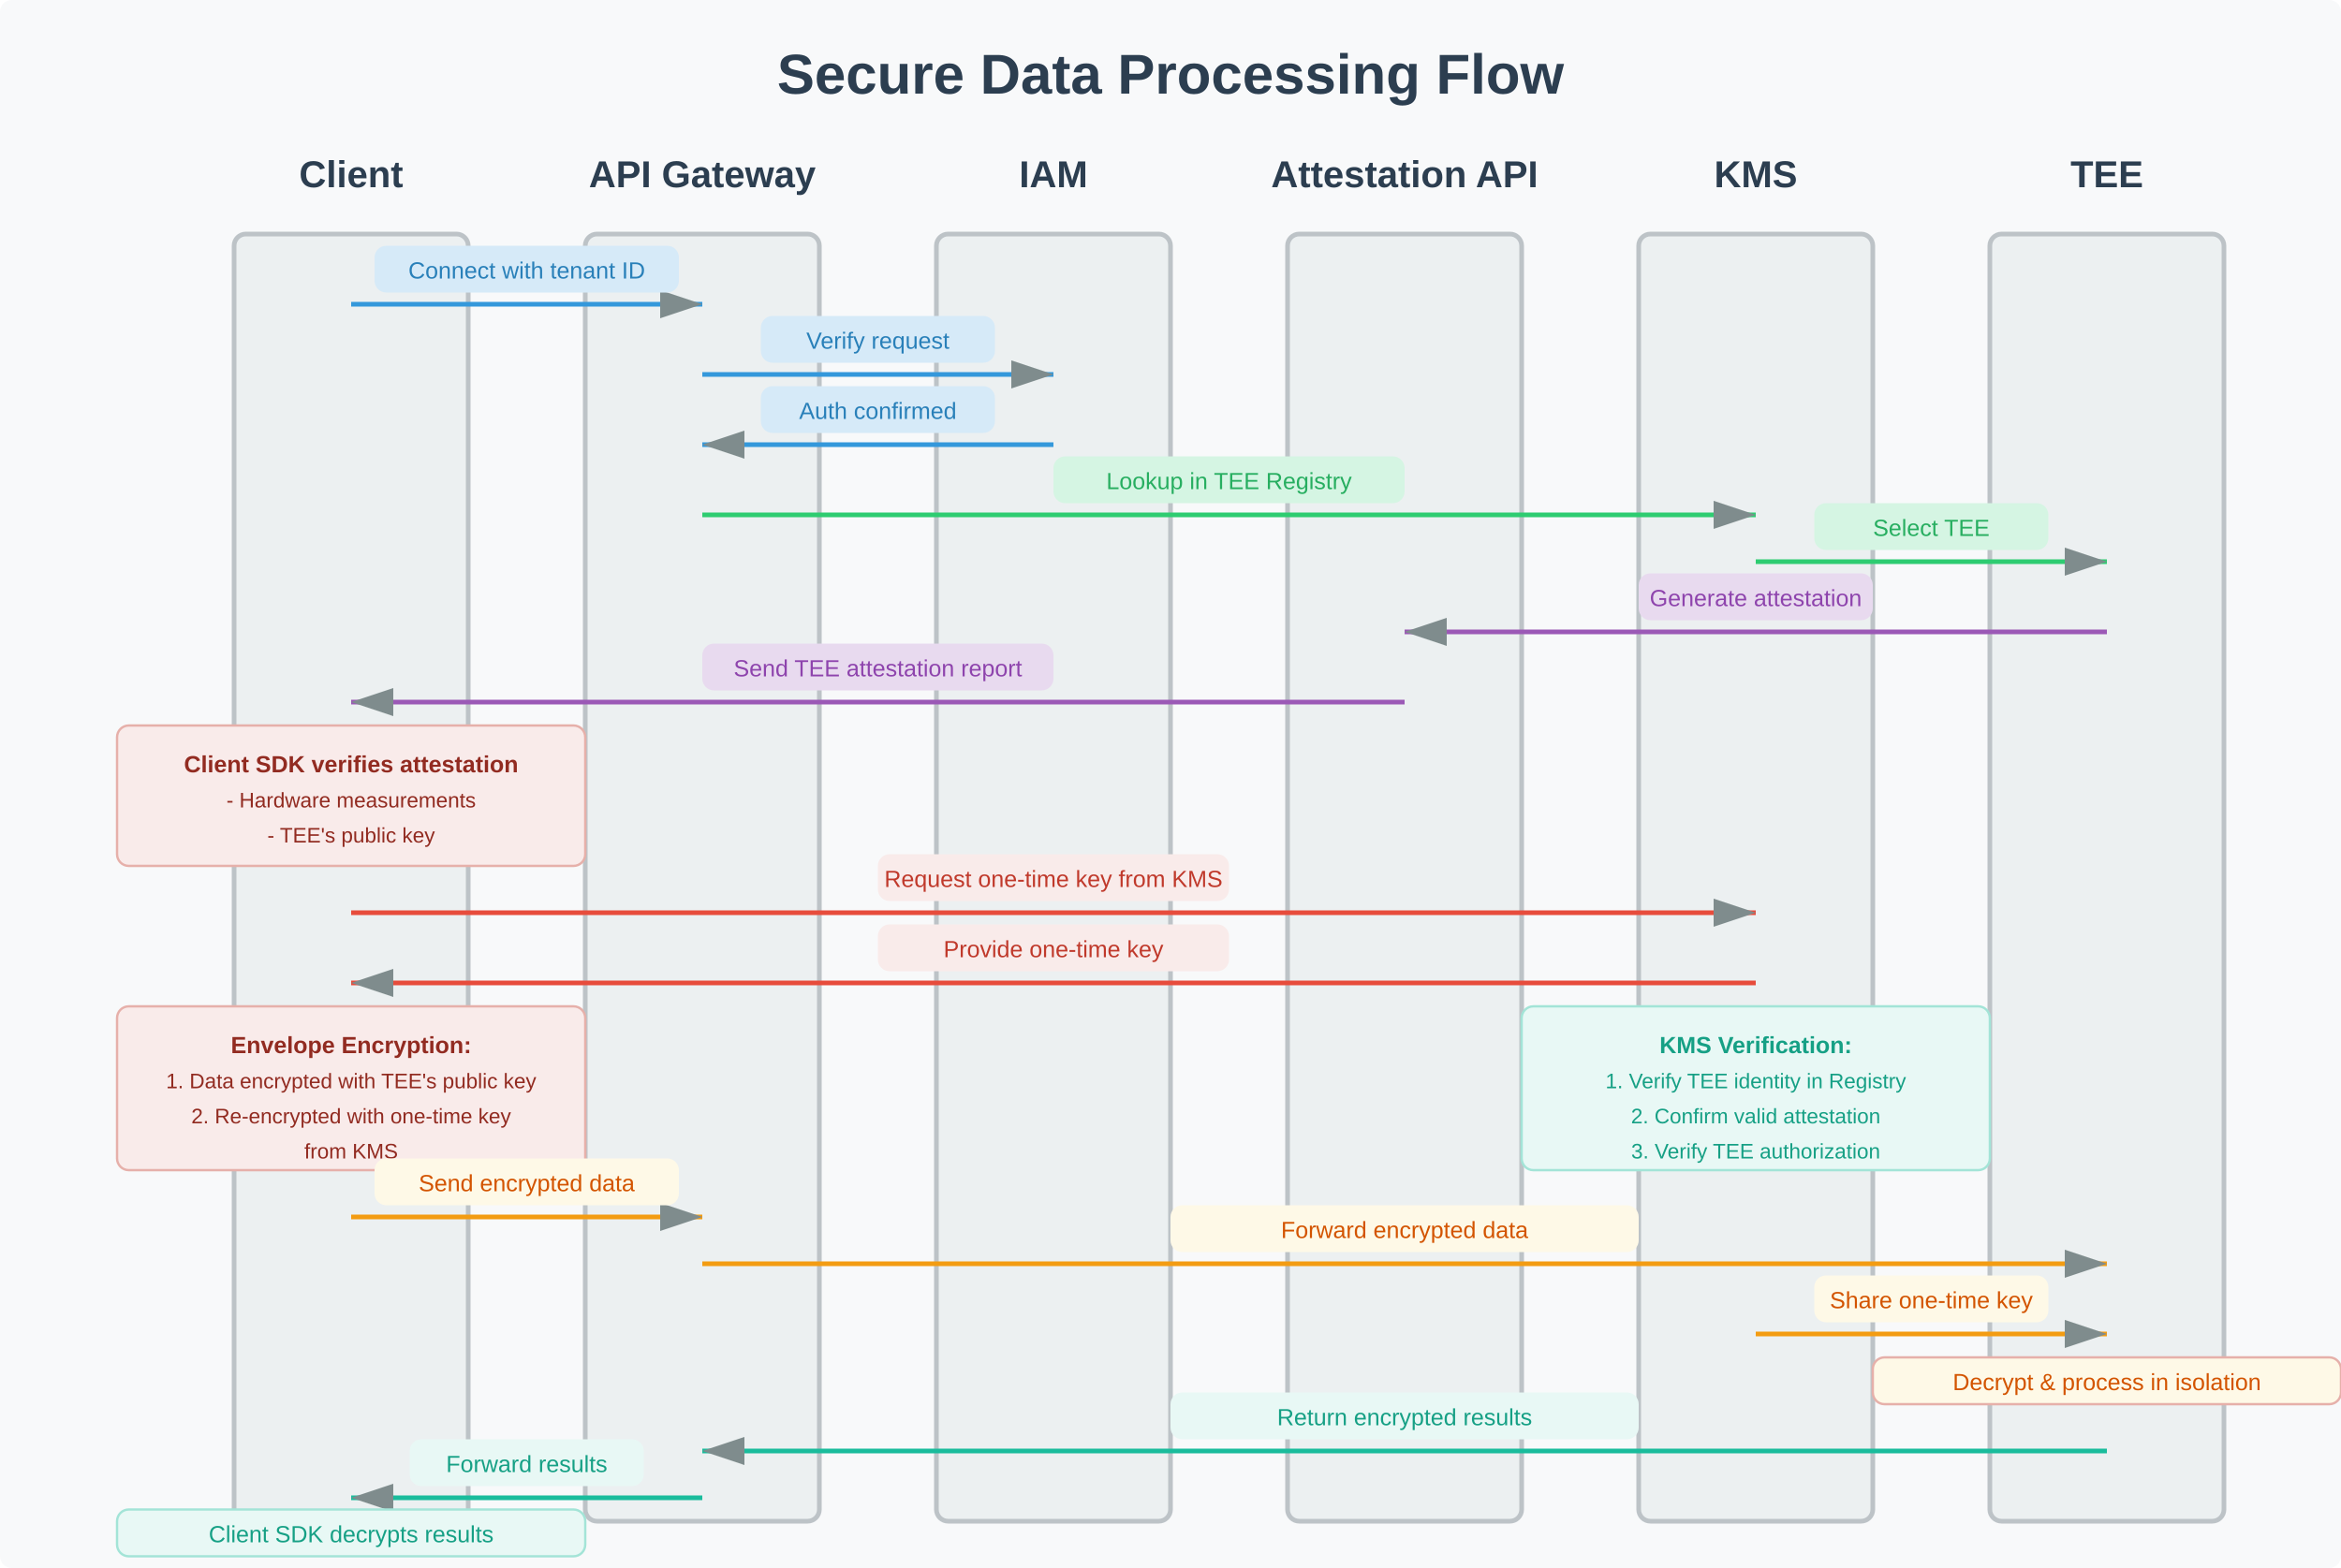
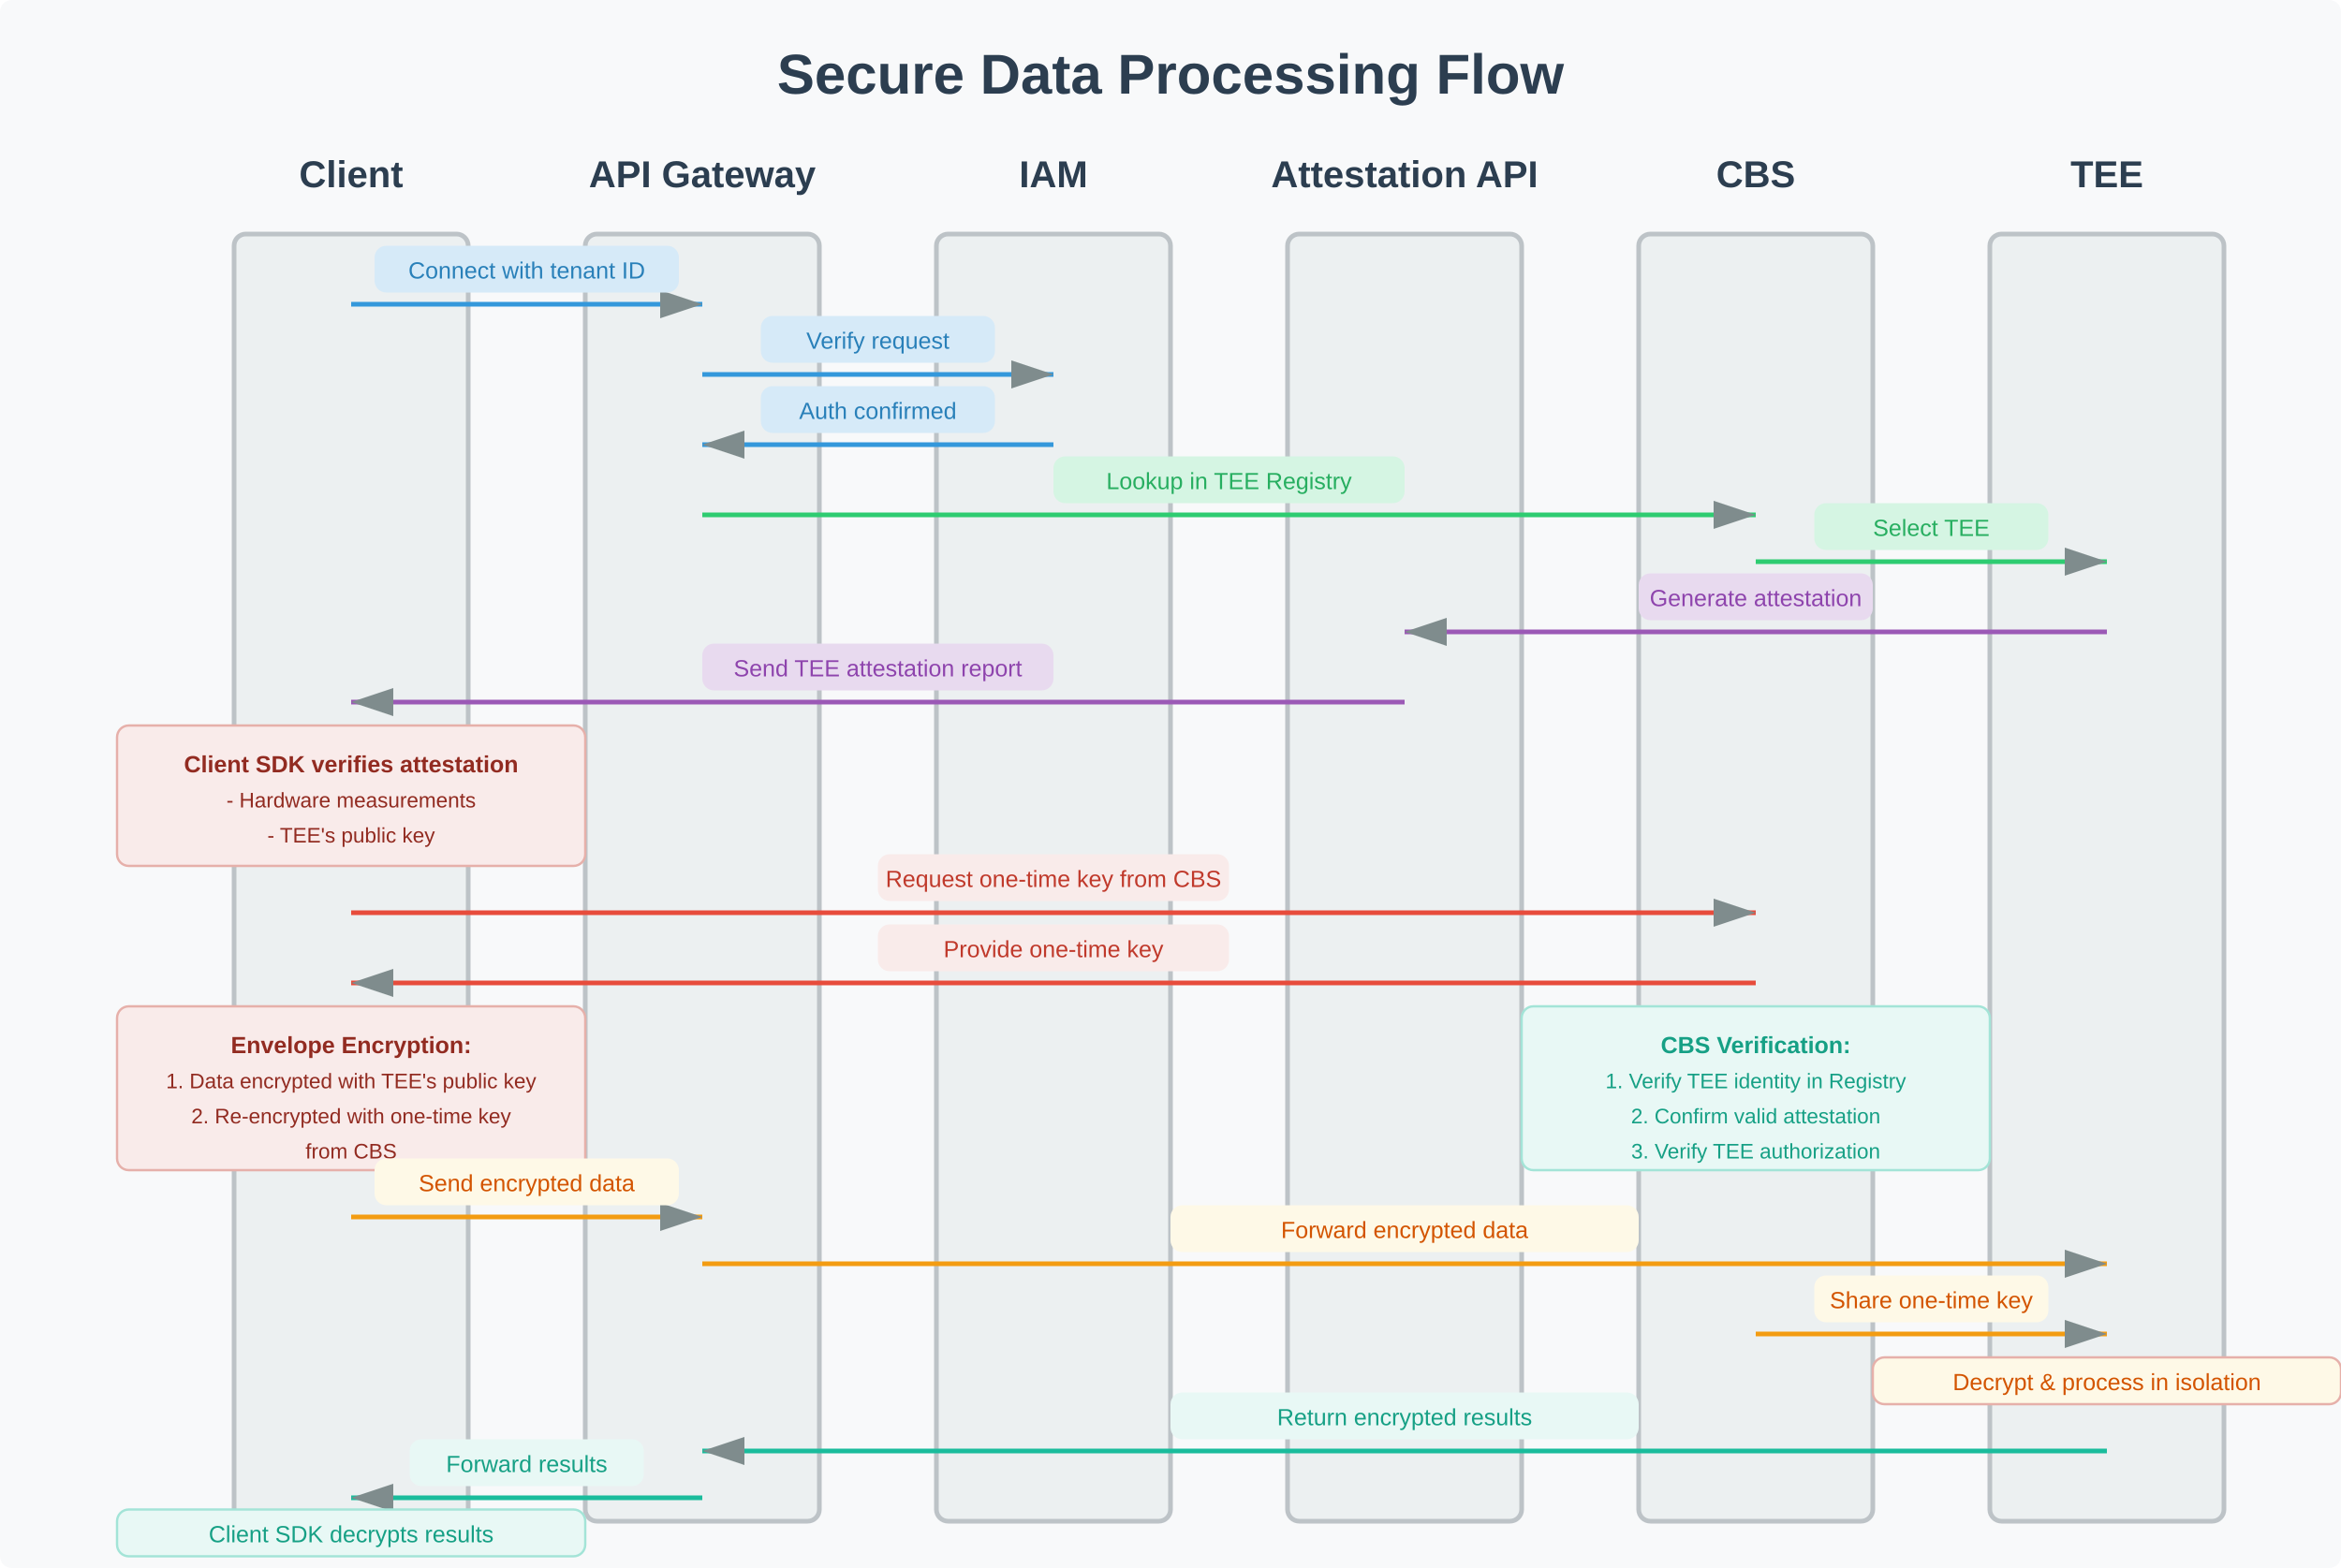
<svg xmlns="http://www.w3.org/2000/svg" viewBox="0 0 1000 670">
  <rect width="1000" height="670" fill="#f8f9fa" rx="5" ry="5" />
  <text x="500" y="40" font-family="Arial, sans-serif" font-size="24" font-weight="bold" text-anchor="middle" fill="#2c3e50">Secure Data Processing Flow</text>
  <rect x="100" y="100" width="100" height="550" rx="5" ry="5" fill="#ecf0f1" stroke="#bdc3c7" stroke-width="2" />
  <text x="150" y="80" font-family="Arial, sans-serif" font-size="16" font-weight="bold" text-anchor="middle" fill="#2c3e50">Client</text>
  <rect x="250" y="100" width="100" height="550" rx="5" ry="5" fill="#ecf0f1" stroke="#bdc3c7" stroke-width="2" />
  <text x="300" y="80" font-family="Arial, sans-serif" font-size="16" font-weight="bold" text-anchor="middle" fill="#2c3e50">API Gateway</text>
  <rect x="400" y="100" width="100" height="550" rx="5" ry="5" fill="#ecf0f1" stroke="#bdc3c7" stroke-width="2" />
  <text x="450" y="80" font-family="Arial, sans-serif" font-size="16" font-weight="bold" text-anchor="middle" fill="#2c3e50">IAM</text>
  <rect x="550" y="100" width="100" height="550" rx="5" ry="5" fill="#ecf0f1" stroke="#bdc3c7" stroke-width="2" />
  <text x="600" y="80" font-family="Arial, sans-serif" font-size="16" font-weight="bold" text-anchor="middle" fill="#2c3e50">Attestation API</text>
  <rect x="700" y="100" width="100" height="550" rx="5" ry="5" fill="#ecf0f1" stroke="#bdc3c7" stroke-width="2" />
-   <text x="750" y="80" font-family="Arial, sans-serif" font-size="16" font-weight="bold" text-anchor="middle" fill="#2c3e50">KMS</text>
+   <text x="750" y="80" font-family="Arial, sans-serif" font-size="16" font-weight="bold" text-anchor="middle" fill="#2c3e50">CBS</text>
  <rect x="850" y="100" width="100" height="550" rx="5" ry="5" fill="#ecf0f1" stroke="#bdc3c7" stroke-width="2" />
  <text x="900" y="80" font-family="Arial, sans-serif" font-size="16" font-weight="bold" text-anchor="middle" fill="#2c3e50">TEE</text>
  <line x1="150" y1="130" x2="300" y2="130" stroke="#3498db" stroke-width="2" marker-end="url(#arrow)" />
  <rect x="160" y="105" width="130" height="20" fill="#d6eaf8" rx="5" ry="5" />
  <text x="225" y="119" font-family="Arial, sans-serif" font-size="10" text-anchor="middle" fill="#2980b9">Connect with tenant ID</text>
  <line x1="300" y1="160" x2="450" y2="160" stroke="#3498db" stroke-width="2" marker-end="url(#arrow)" />
  <rect x="325" y="135" width="100" height="20" fill="#d6eaf8" rx="5" ry="5" />
  <text x="375" y="149" font-family="Arial, sans-serif" font-size="10" text-anchor="middle" fill="#2980b9">Verify request</text>
  <line x1="450" y1="190" x2="300" y2="190" stroke="#3498db" stroke-width="2" marker-end="url(#arrow)" />
  <rect x="325" y="165" width="100" height="20" fill="#d6eaf8" rx="5" ry="5" />
  <text x="375" y="179" font-family="Arial, sans-serif" font-size="10" text-anchor="middle" fill="#2980b9">Auth confirmed</text>
  <line x1="300" y1="220" x2="750" y2="220" stroke="#2ecc71" stroke-width="2" marker-end="url(#arrow)" />
  <rect x="450" y="195" width="150" height="20" fill="#d5f5e3" rx="5" ry="5" />
  <text x="525" y="209" font-family="Arial, sans-serif" font-size="10" text-anchor="middle" fill="#27ae60">Lookup in TEE Registry</text>
  <line x1="750" y1="240" x2="900" y2="240" stroke="#2ecc71" stroke-width="2" marker-end="url(#arrow)" />
  <rect x="775" y="215" width="100" height="20" fill="#d5f5e3" rx="5" ry="5" />
  <text x="825" y="229" font-family="Arial, sans-serif" font-size="10" text-anchor="middle" fill="#27ae60">Select TEE</text>
  <line x1="900" y1="270" x2="600" y2="270" stroke="#9b59b6" stroke-width="2" marker-end="url(#arrow)" />
  <rect x="700" y="245" width="100" height="20" fill="#e8daef" rx="5" ry="5" />
  <text x="750" y="259" font-family="Arial, sans-serif" font-size="10" text-anchor="middle" fill="#8e44ad">Generate attestation</text>
  <line x1="600" y1="300" x2="150" y2="300" stroke="#9b59b6" stroke-width="2" marker-end="url(#arrow)" />
  <rect x="300" y="275" width="150" height="20" fill="#e8daef" rx="5" ry="5" />
  <text x="375" y="289" font-family="Arial, sans-serif" font-size="10" text-anchor="middle" fill="#8e44ad">Send TEE attestation report</text>
  <rect x="50" y="310" width="200" height="60" rx="5" ry="5" fill="#f9ebea" stroke="#e6b0aa" stroke-width="1" />
  <text x="150" y="330" font-family="Arial, sans-serif" font-size="10" font-weight="bold" text-anchor="middle" fill="#922b21">Client SDK verifies attestation</text>
  <text x="150" y="345" font-family="Arial, sans-serif" font-size="9" text-anchor="middle" fill="#922b21">- Hardware measurements</text>
  <text x="150" y="360" font-family="Arial, sans-serif" font-size="9" text-anchor="middle" fill="#922b21">- TEE's public key</text>
  <line x1="150" y1="390" x2="750" y2="390" stroke="#e74c3c" stroke-width="2" marker-end="url(#arrow)" />
  <rect x="375" y="365" width="150" height="20" fill="#f9ebea" rx="5" ry="5" />
-   <text x="450" y="379" font-family="Arial, sans-serif" font-size="10" text-anchor="middle" fill="#c0392b">Request one-time key from KMS</text>
+   <text x="450" y="379" font-family="Arial, sans-serif" font-size="10" text-anchor="middle" fill="#c0392b">Request one-time key from CBS</text>
  <line x1="750" y1="420" x2="150" y2="420" stroke="#e74c3c" stroke-width="2" marker-end="url(#arrow)" />
  <rect x="375" y="395" width="150" height="20" fill="#f9ebea" rx="5" ry="5" />
  <text x="450" y="409" font-family="Arial, sans-serif" font-size="10" text-anchor="middle" fill="#c0392b">Provide one-time key</text>
  <rect x="50" y="430" width="200" height="70" rx="5" ry="5" fill="#f9ebea" stroke="#e6b0aa" stroke-width="1" />
  <text x="150" y="450" font-family="Arial, sans-serif" font-size="10" font-weight="bold" text-anchor="middle" fill="#922b21">Envelope Encryption:</text>
  <text x="150" y="465" font-family="Arial, sans-serif" font-size="9" text-anchor="middle" fill="#922b21">1. Data encrypted with TEE's public key</text>
  <text x="150" y="480" font-family="Arial, sans-serif" font-size="9" text-anchor="middle" fill="#922b21">2. Re-encrypted with one-time key</text>
-   <text x="150" y="495" font-family="Arial, sans-serif" font-size="9" text-anchor="middle" fill="#922b21">   from KMS</text>
+   <text x="150" y="495" font-family="Arial, sans-serif" font-size="9" text-anchor="middle" fill="#922b21">   from CBS</text>
  <rect x="650" y="430" width="200" height="70" rx="5" ry="5" fill="#e8f8f5" stroke="#a3e4d7" stroke-width="1" />
-   <text x="750" y="450" font-family="Arial, sans-serif" font-size="10" font-weight="bold" text-anchor="middle" fill="#16a085">KMS Verification:</text>
+   <text x="750" y="450" font-family="Arial, sans-serif" font-size="10" font-weight="bold" text-anchor="middle" fill="#16a085">CBS Verification:</text>
  <text x="750" y="465" font-family="Arial, sans-serif" font-size="9" text-anchor="middle" fill="#16a085">1. Verify TEE identity in Registry</text>
  <text x="750" y="480" font-family="Arial, sans-serif" font-size="9" text-anchor="middle" fill="#16a085">2. Confirm valid attestation</text>
  <text x="750" y="495" font-family="Arial, sans-serif" font-size="9" text-anchor="middle" fill="#16a085">3. Verify TEE authorization</text>
  <line x1="150" y1="520" x2="300" y2="520" stroke="#f39c12" stroke-width="2" marker-end="url(#arrow)" />
  <rect x="160" y="495" width="130" height="20" fill="#fef9e7" rx="5" ry="5" />
  <text x="225" y="509" font-family="Arial, sans-serif" font-size="10" text-anchor="middle" fill="#d35400">Send encrypted data</text>
  <line x1="300" y1="540" x2="900" y2="540" stroke="#f39c12" stroke-width="2" marker-end="url(#arrow)" />
  <rect x="500" y="515" width="200" height="20" fill="#fef9e7" rx="5" ry="5" />
  <text x="600" y="529" font-family="Arial, sans-serif" font-size="10" text-anchor="middle" fill="#d35400">Forward encrypted data</text>
  <line x1="750" y1="570" x2="900" y2="570" stroke="#f39c12" stroke-width="2" marker-end="url(#arrow)" />
  <rect x="775" y="545" width="100" height="20" fill="#fef9e7" rx="5" ry="5" />
  <text x="825" y="559" font-family="Arial, sans-serif" font-size="10" text-anchor="middle" fill="#d35400">Share one-time key</text>
  <rect x="800" y="580" width="200" height="20" rx="5" ry="5" fill="#fef9e7" stroke="#e6b0aa" stroke-width="1" />
  <text x="900" y="594" font-family="Arial, sans-serif" font-size="10" text-anchor="middle" fill="#d35400">Decrypt &amp; process in isolation</text>
  <line x1="900" y1="620" x2="300" y2="620" stroke="#1abc9c" stroke-width="2" marker-end="url(#arrow)" />
  <rect x="500" y="595" width="200" height="20" fill="#e8f8f5" rx="5" ry="5" />
  <text x="600" y="609" font-family="Arial, sans-serif" font-size="10" text-anchor="middle" fill="#16a085">Return encrypted results</text>
  <line x1="300" y1="640" x2="150" y2="640" stroke="#1abc9c" stroke-width="2" marker-end="url(#arrow)" />
  <rect x="175" y="615" width="100" height="20" fill="#e8f8f5" rx="5" ry="5" />
  <text x="225" y="629" font-family="Arial, sans-serif" font-size="10" text-anchor="middle" fill="#16a085">Forward results</text>
  <rect x="50" y="645" width="200" height="20" rx="5" ry="5" fill="#e8f8f5" stroke="#a3e4d7" stroke-width="1" />
  <text x="150" y="659" font-family="Arial, sans-serif" font-size="10" text-anchor="middle" fill="#16a085">Client SDK decrypts results</text>
  <defs>
    <marker id="arrow" markerWidth="10" markerHeight="10" refX="9" refY="3" orient="auto" markerUnits="strokeWidth">
      <path d="M0,0 L0,6 L9,3 z" fill="#7f8c8d" />
    </marker>
  </defs>
</svg>
